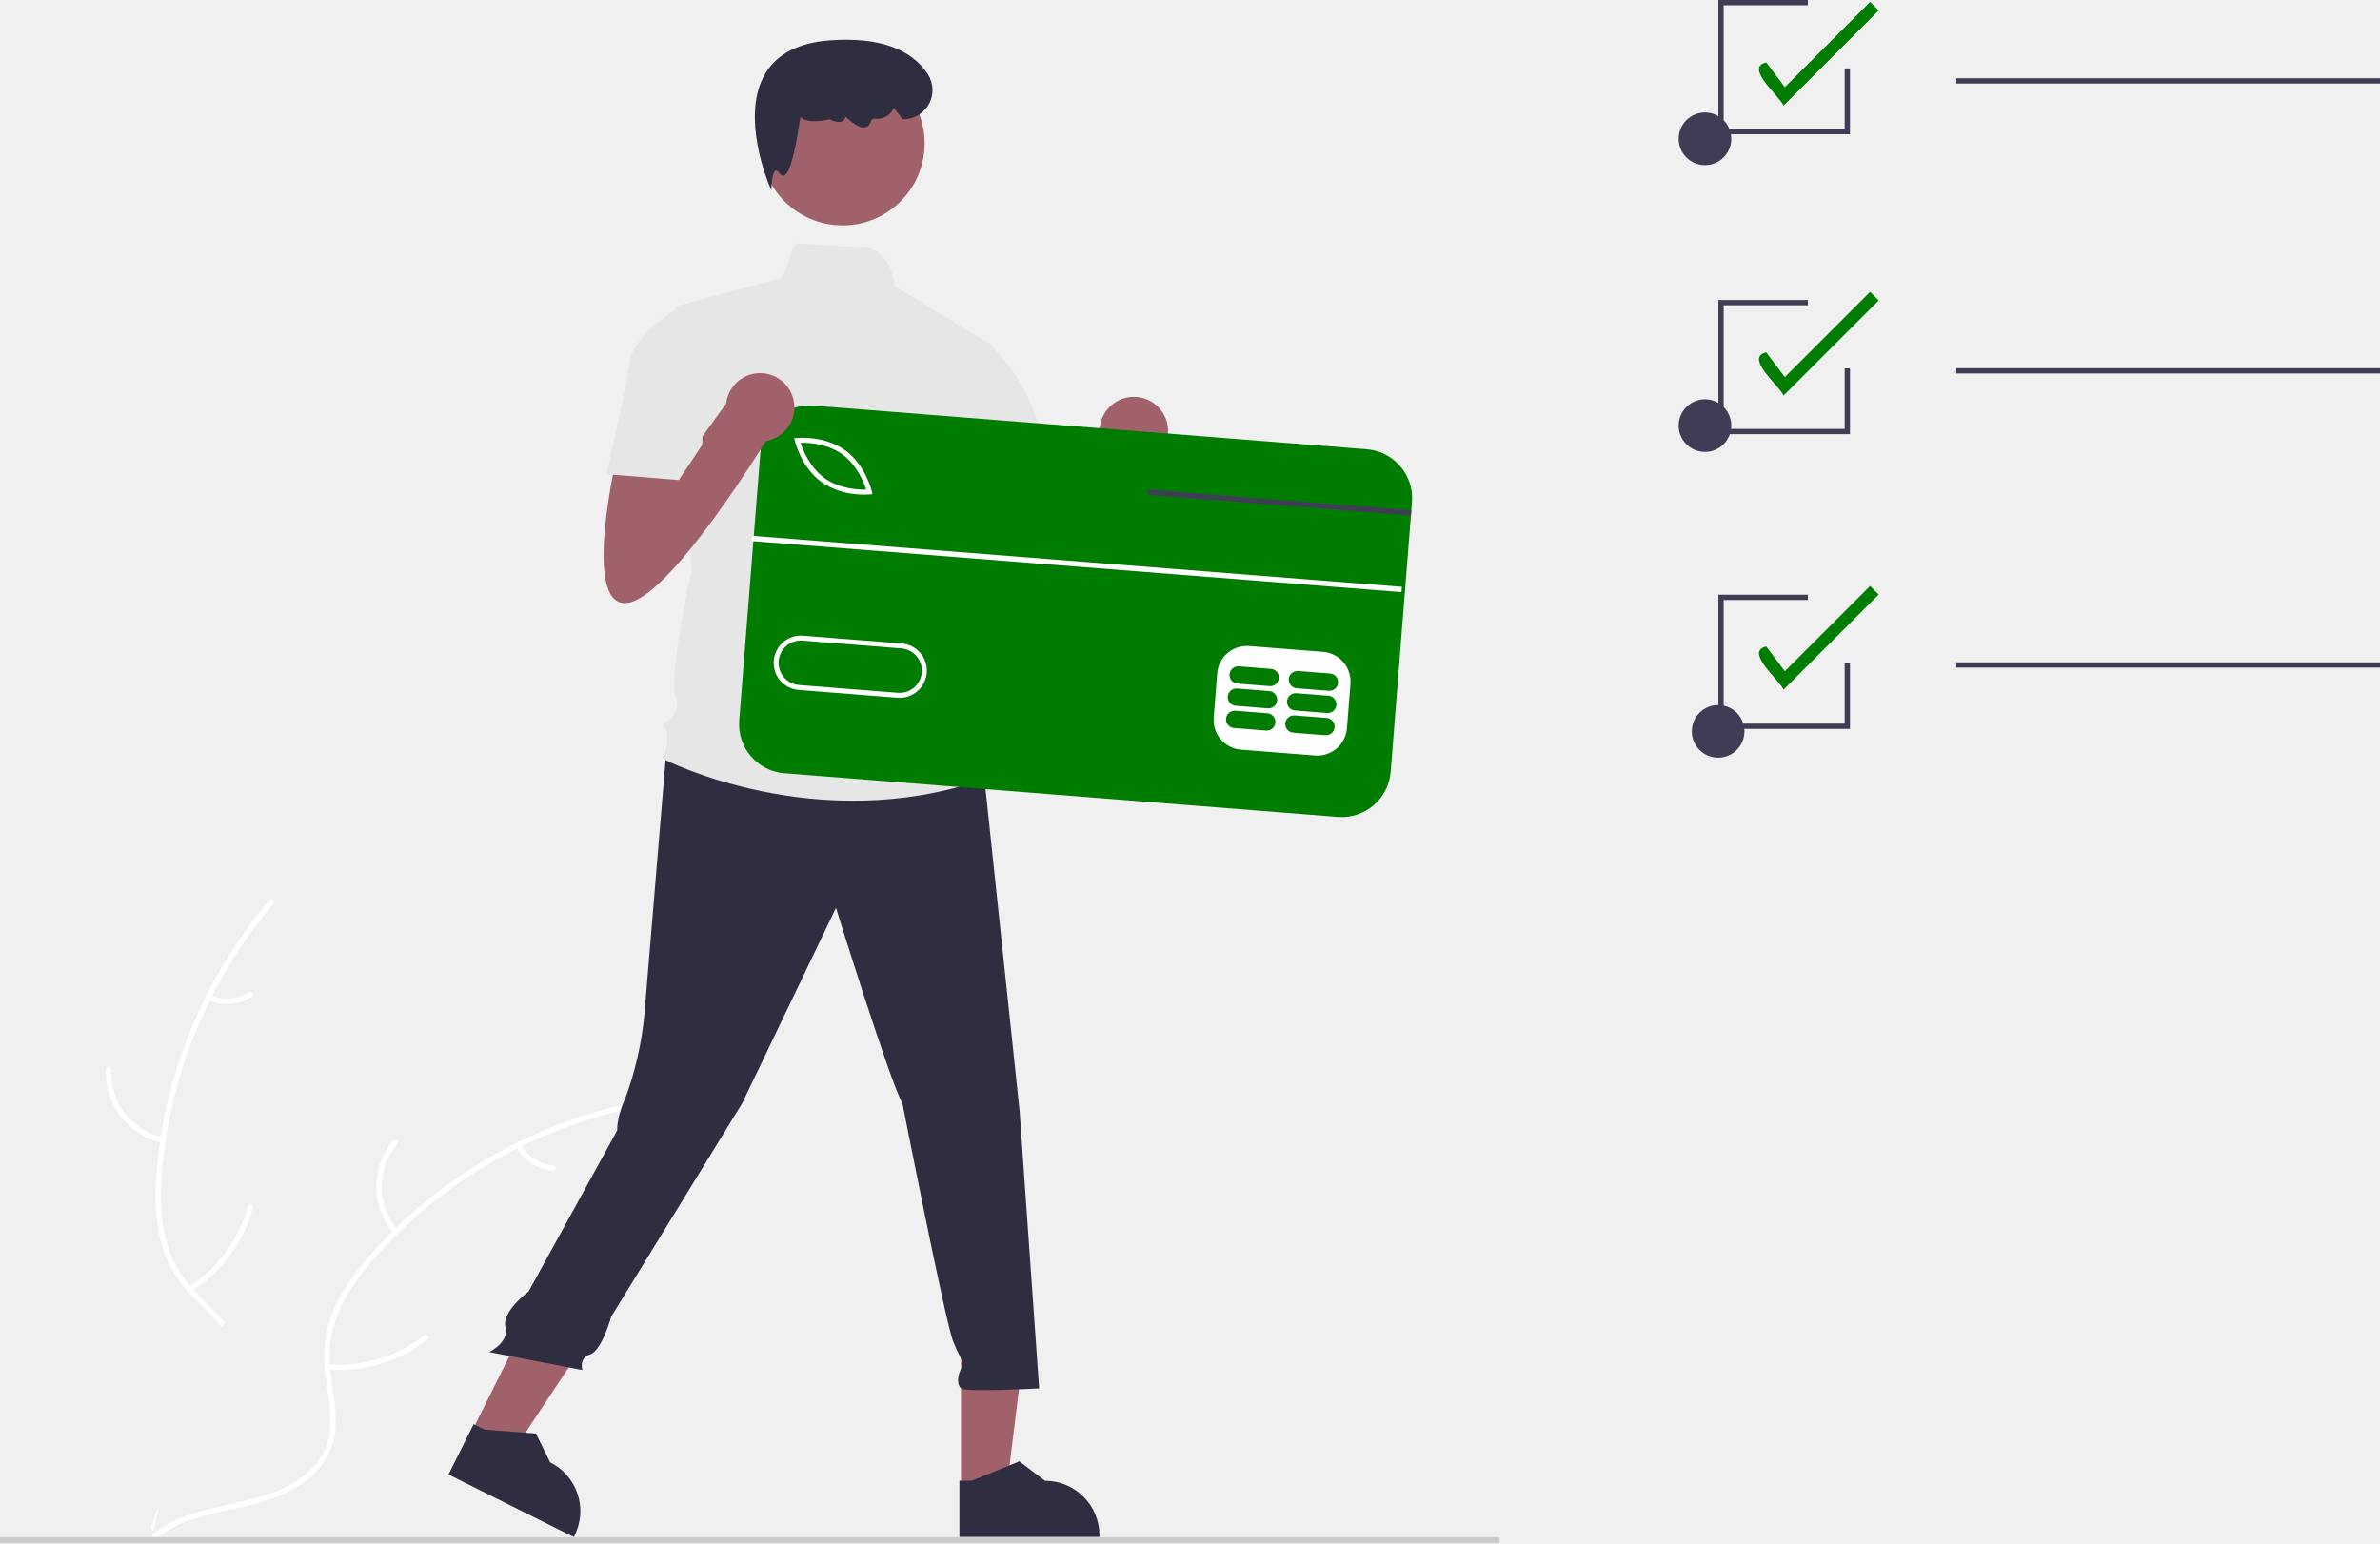
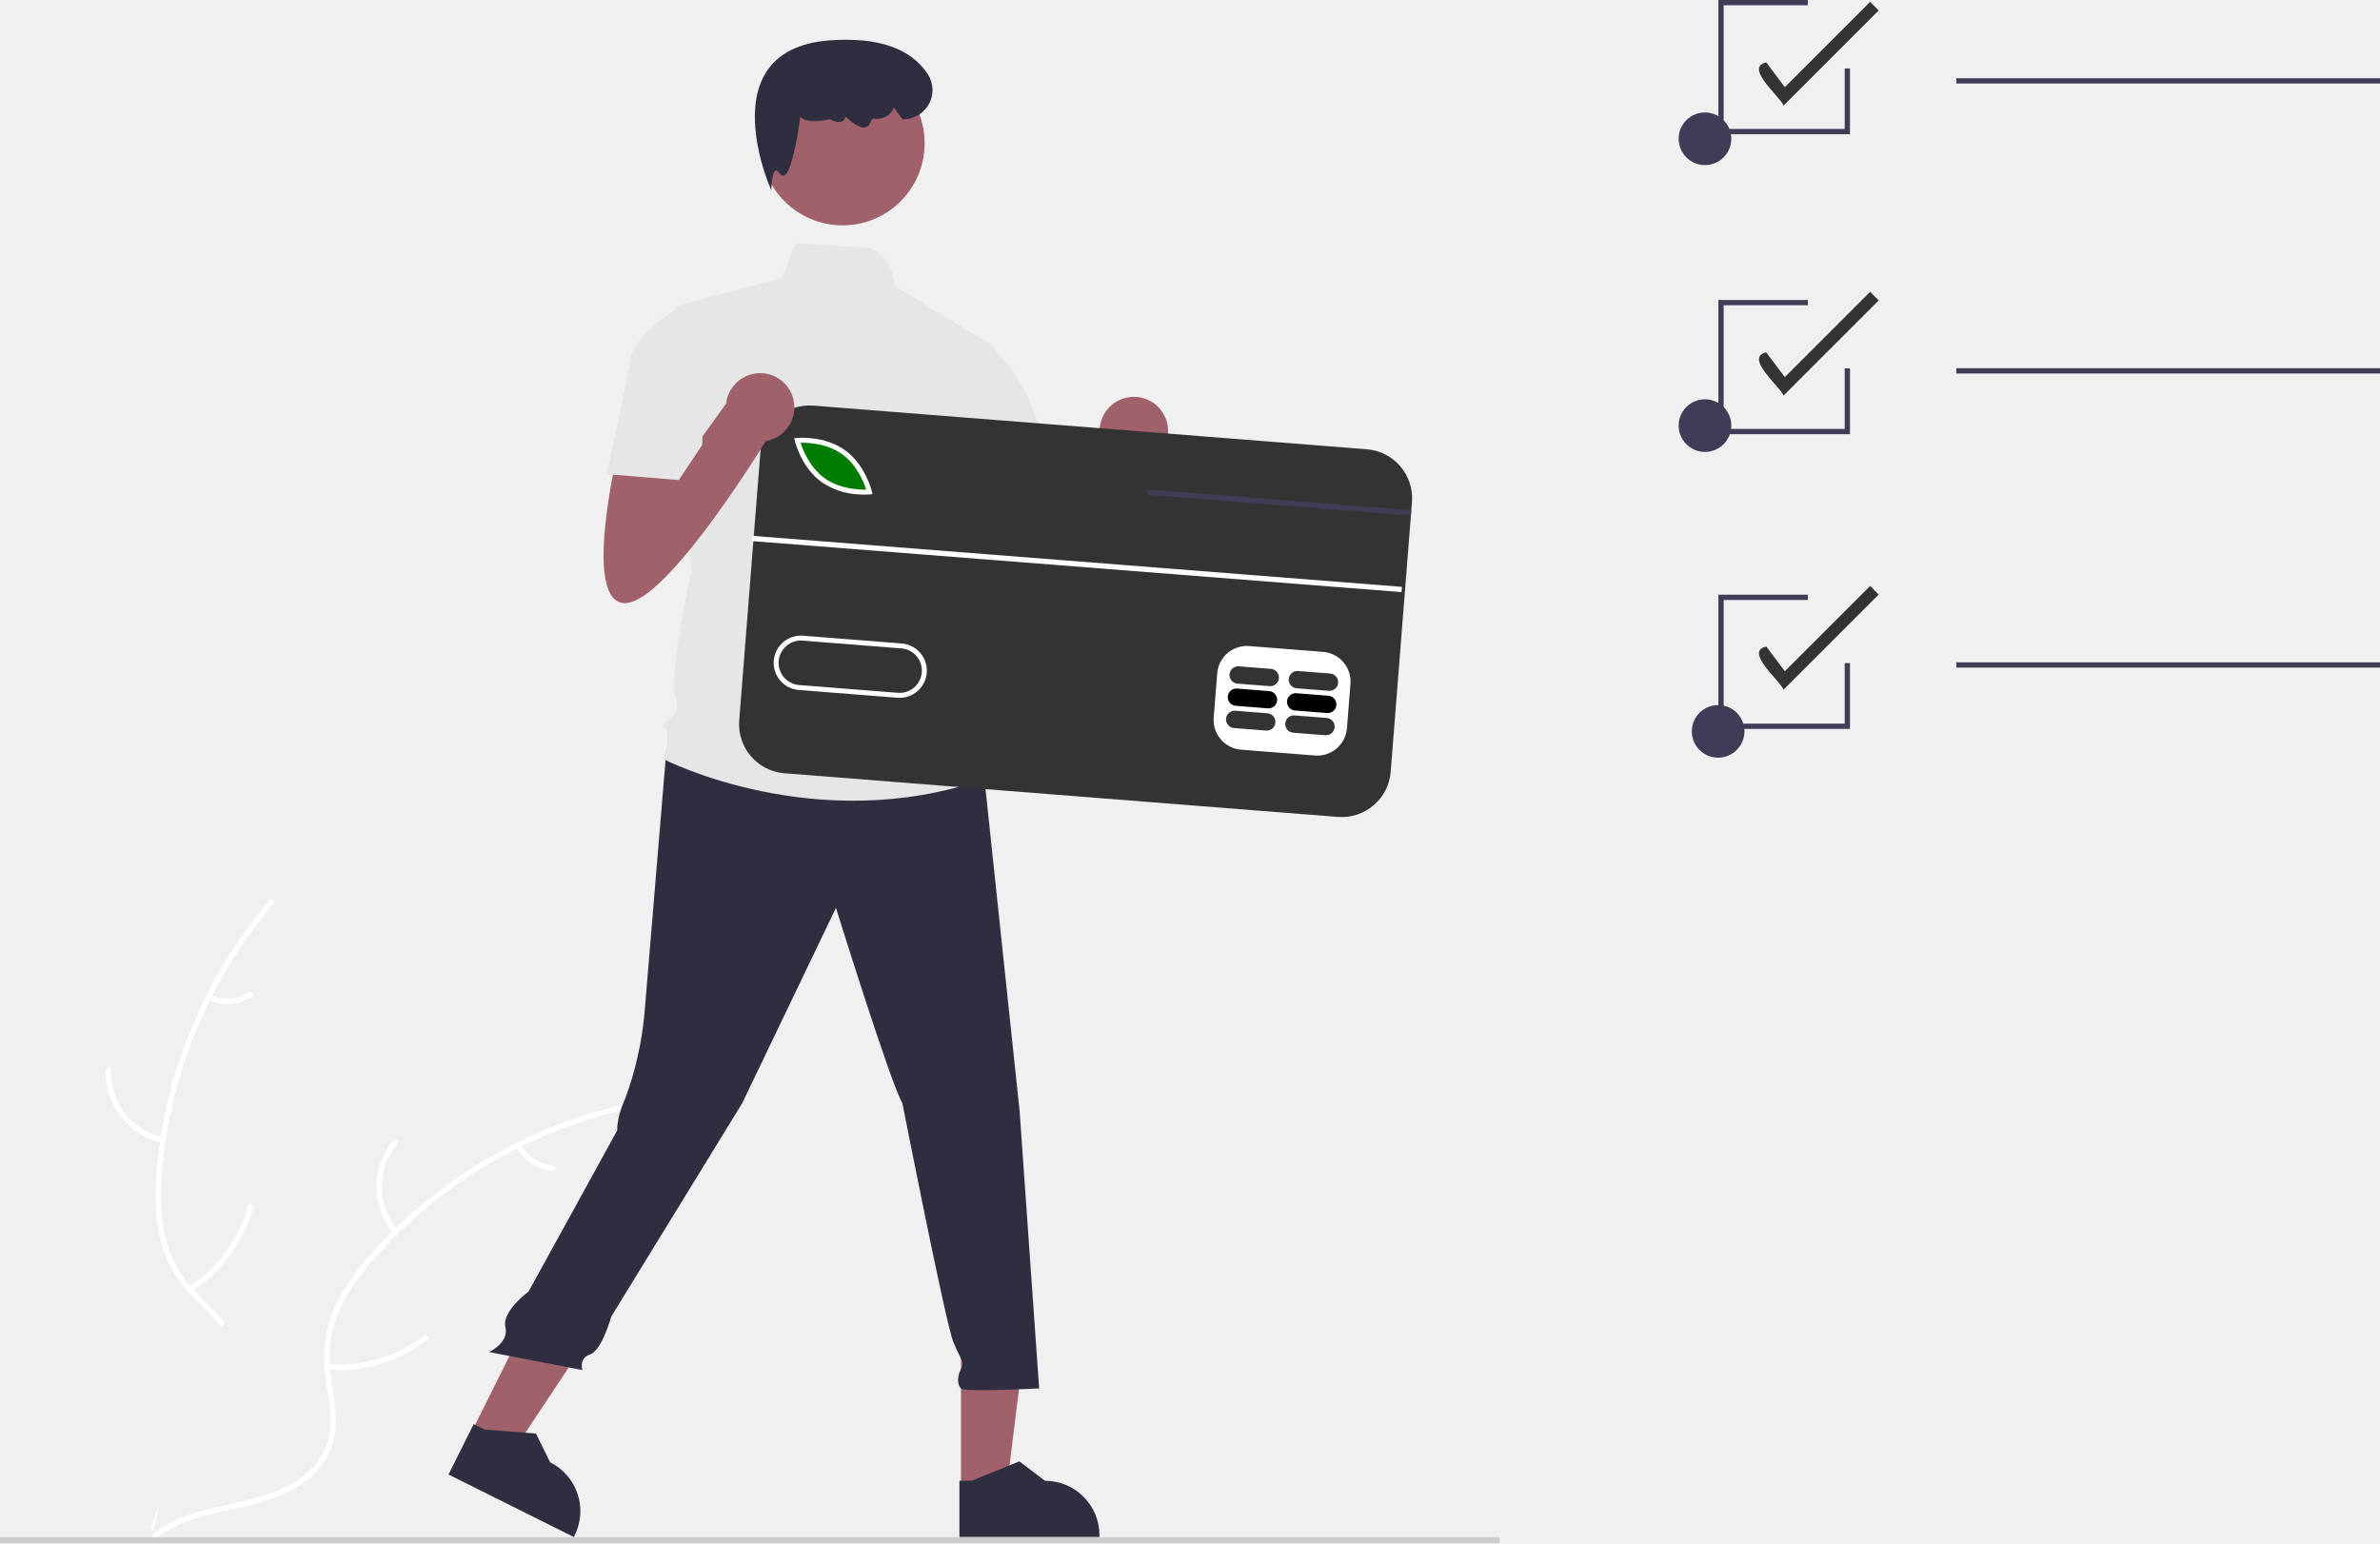
<svg xmlns="http://www.w3.org/2000/svg" data-name="Layer 1" width="904.362" height="586.406" viewBox="0 0 904.362 586.406">
  <path d="M176.481,606.861c4.482-45.747,31.57-91.412,74.671-107.385a211.783,211.783,0,0,0,3.8,145.354c7.154,17.901,16.974,37.067,11.164,55.449-3.615,11.437-12.957,20.359-23.51,26.061-10.554,5.702-22.356,8.596-34.01,11.434l-2.257,1.968C186.637,698.212,172,652.608,176.481,606.861Z" transform="translate(-147.8192 -156.7972)" fill="#f0f0f0" />
  <path d="M251.607,500.327c-24.335,28.724-39.652,65.407-42.33,103.015-.579,8.131-.459,16.429,1.523,24.376a44.709,44.709,0,0,0,11.656,20.44c5.154,5.374,11.048,10.274,14.805,16.808,3.961,6.886,4.313,14.819,1.919,22.306-2.928,9.16-8.974,16.722-15.142,23.912-6.849,7.983-14.09,16.165-16.818,26.582-.331,1.262-2.27.675-1.94-.585,4.747-18.124,21.942-28.797,29.847-45.215,3.689-7.661,5.091-16.481,1.24-24.366-3.367-6.895-9.441-11.954-14.706-17.35-5.529-5.666-9.818-11.929-12.142-19.561-2.378-7.807-2.823-16.118-2.454-24.228a175.619,175.619,0,0,1,11.431-53.685,184.227,184.227,0,0,1,31.732-53.932c.841-.992,2.215.498,1.38,1.484Z" transform="translate(-147.8192 -156.7972)" fill="#fff" />
  <path d="M209.502,591.072a27.158,27.158,0,0,1-21.407-27.901,1.014,1.014,0,0,1,2.026.048,25.148,25.148,0,0,0,19.966,25.913c1.276.268.684,2.206-.585,1.94Z" transform="translate(-147.8192 -156.7972)" fill="#fff" />
  <path d="M219.483,645.778a52.346,52.346,0,0,0,22.582-30.746c.335-1.261,2.274-.675,1.94.585a54.447,54.447,0,0,1-23.563,31.946c-1.106.695-2.058-1.093-.958-1.785Z" transform="translate(-147.8192 -156.7972)" fill="#fff" />
  <path d="M227.849,534.99a15.373,15.373,0,0,0,14.544-1.119c1.096-.709,2.047,1.081.958,1.785a17.227,17.227,0,0,1-16.087,1.274,1.047,1.047,0,0,1-.677-1.262,1.018,1.018,0,0,1,1.262-.677Z" transform="translate(-147.8192 -156.7972)" fill="#fff" />
  <path d="M385.833,577.466c-.672.462-1.344.924-2.016,1.404a202.453,202.453,0,0,0-25.35,20.878c-.618.581-1.235,1.178-1.835,1.775a213.431,213.431,0,0,0-44.683,64.638,207.267,207.267,0,0,0-10.584,29.66c-3.826,14.005-6.859,29.495-14.853,41.077a35.558,35.558,0,0,1-2.68,3.491L208.915,742.342c-.172-.081-.345-.145-.519-.226l-2.988.215c.106-.533.228-1.083.335-1.616.06-.309.138-.619.198-.929.046-.206.092-.413.121-.602.015-.069.031-.138.046-.189.029-.189.077-.361.106-.533q1.008-4.619,2.085-9.239c-0-.017-0-.017.016-.035,5.529-23.457,13.065-46.658,23.884-67.978.326-.641.65-1.3,1.01-1.942A197.78,197.78,0,0,1,250.266,631.867a174.848,174.848,0,0,1,11.293-13.618,145.397,145.397,0,0,1,35.662-28.193c26.5-14.887,57.465-21.134,86.407-13.216C384.368,577.042,385.092,577.245,385.833,577.466Z" transform="translate(-147.8192 -156.7972)" fill="#f0f0f0" />
  <path d="M385.689,578.421c-36.724,8.283-71.04,28.351-95.82,56.766-5.357,6.143-10.258,12.841-13.461,20.38a44.709,44.709,0,0,0-2.999,23.338c.879,7.394,2.635,14.855,1.702,22.334-.984,7.883-5.478,14.429-11.897,18.966-7.853,5.551-17.233,7.949-26.487,9.976-10.275,2.25-20.983,4.424-29.433,11.099-1.024.809-2.219-.827-1.197-1.635,14.702-11.613,34.857-9.782,51.054-18.132,7.558-3.896,13.987-10.094,15.66-18.708,1.463-7.533-.341-15.229-1.296-22.707-1.003-7.853-.657-15.436,2.083-22.929,2.802-7.665,7.45-14.569,12.627-20.822a175.619,175.619,0,0,1,41.449-35.983A184.227,184.227,0,0,1,385.481,576.405c1.269-.286,1.468,1.731.208,2.015Z" transform="translate(-147.8192 -156.7972)" fill="#fff" />
  <path d="M297.436,625.526a27.158,27.158,0,0,1-.294-35.166c.839-.998,2.429.259,1.588,1.258a25.148,25.148,0,0,0,.341,32.711c.857.982-.783,2.173-1.635,1.197Z" transform="translate(-147.8192 -156.7972)" fill="#fff" />
  <path d="M272.469,675.215a52.346,52.346,0,0,0,36.542-10.953c1.027-.805,2.222.831,1.197,1.635a54.447,54.447,0,0,1-38.048,11.321c-1.301-.11-.985-2.112.31-2.002Z" transform="translate(-147.8192 -156.7972)" fill="#fff" />
  <path d="M345.851,591.793a15.373,15.373,0,0,0,12.286,7.863c1.302.094.984,2.095-.31,2.002a17.227,17.227,0,0,1-13.611-8.669,1.047,1.047,0,0,1,.219-1.416,1.018,1.018,0,0,1,1.416.219Z" transform="translate(-147.8192 -156.7972)" fill="#fff" />
-   <path d="M825.522,196.935c-1.119-3.303-15.145-14.53-6.55-16.417l7.049,9.399,32.407-32.406,3.259,3.259Z" transform="translate(-147.8192 -156.7972)" fill="#007C00" />
-   <path d="M825.522,307.129c-1.119-3.303-15.145-14.53-6.55-16.417l7.049,9.399,32.407-32.406,3.259,3.259Z" transform="translate(-147.8192 -156.7972)" fill="#007C00" />
-   <path d="M825.522,418.897c-1.119-3.303-15.145-14.53-6.55-16.417l7.049,9.399,32.407-32.406,3.259,3.259Z" transform="translate(-147.8192 -156.7972)" fill="#007C00" />
+   <path d="M825.522,196.935c-1.119-3.303-15.145-14.53-6.55-16.417l7.049,9.399,32.407-32.406,3.259,3.259Z" transform="translate(-147.8192 -156.7972)" fill="#333" />
+   <path d="M825.522,307.129c-1.119-3.303-15.145-14.53-6.55-16.417l7.049,9.399,32.407-32.406,3.259,3.259Z" transform="translate(-147.8192 -156.7972)" fill="#333" />
+   <path d="M825.522,418.897c-1.119-3.303-15.145-14.53-6.55-16.417l7.049,9.399,32.407-32.406,3.259,3.259Z" transform="translate(-147.8192 -156.7972)" fill="#333" />
  <circle cx="647.862" cy="161.738" r="10" fill="#3f3d56" />
  <circle cx="647.862" cy="52.738" r="10" fill="#3f3d56" />
  <rect x="743.362" y="29.738" width="161" height="2" fill="#3f3d56" />
  <circle cx="652.862" cy="277.932" r="10" fill="#3f3d56" />
  <rect x="743.362" y="139.932" width="161" height="2" fill="#3f3d56" />
  <rect x="743.362" y="251.7" width="161" height="2" fill="#3f3d56" />
  <polygon points="702.96 277 652.96 277 652.96 226 686.96 226 686.96 228 654.96 228 654.96 275 700.96 275 700.96 252 702.96 252 702.96 277" fill="#3f3d56" />
  <polygon points="702.96 165 652.96 165 652.96 114 686.96 114 686.96 116 654.96 116 654.96 163 700.96 163 700.96 140 702.96 140 702.96 165" fill="#3f3d56" />
  <polygon points="702.96 51 652.96 51 652.96 0 686.96 0 686.96 2 654.96 2 654.96 49 700.96 49 700.96 26 702.96 26 702.96 51" fill="#3f3d56" />
  <path d="M524.324,338.569s-13.363,56.421,2.97,56.421S582.23,331.145,582.23,331.145L568.867,314.813l-23.985,33.3-1.256-16.967Z" transform="translate(-147.8192 -156.7972)" fill="#a0616a" />
  <circle cx="430.85" cy="163.801" r="13" fill="#a0616a" />
  <polygon points="365.175 566.048 382.478 566.047 390.711 499.301 365.171 499.302 365.175 566.048" fill="#a0616a" />
  <path d="M512.384,740.897l53.213-.002v-.673a20.713,20.713,0,0,0-20.712-20.712H544.884l-9.72-7.374-18.135,7.375-4.645 0Z" transform="translate(-147.8192 -156.7972)" fill="#2f2e41" />
  <polygon points="179.038 544.459 194.521 552.185 231.693 496.14 208.841 484.736 179.038 544.459" fill="#a0616a" />
  <path d="M318.25,717.136l47.613,23.761.301-.602a20.713,20.713,0,0,0-9.283-27.781l-.001-.001-5.404-10.939-19.52-1.5-4.156-2.074Z" transform="translate(-147.8192 -156.7972)" fill="#2f2e41" />
  <rect y="584.165" width="569.85" height="2.241" fill="#ccc" />
  <path d="M401.117,440.925s-6.915,83.148-8.4,100.966a126.71,126.71,0,0,1-7.424,32.665s-2.97,5.939-2.97,11.878l-33.655,61.164s-10.284,7.559-8.8,13.498-6.2,9.502-6.2,9.502l35.442,6.831s-1.485-4.454,2.97-5.939,8-14.363,8-14.363l49.756-81.086L465.471,501.802s20.787,66.815,25.241,74.238c0,0,16.332,83.147,19.302,90.571s4.454,7.424,2.97,10.393-1.485,5.939,0,7.424,29.695,0,29.695,0l-7.424-105.419L521.892,452.805l-68.299-20.787Z" transform="translate(-147.8192 -156.7972)" fill="#2f2e41" />
  <circle cx="320.167" cy="54.452" r="31.18" fill="#a0616a" />
  <path d="M524.862,287.995l-37.118-22.489s-1.029-13.965-11.605-14.622c-5.31-.33-13.277-.834-25.235-1.605-2.527-.163-4.232,13.662-7.128,13.475l-39.181,10.393,5.939,100.964s-8.909,40.089-5.939,47.513-7.424,10.393-4.454,11.878,0,11.878,0,11.878,57.906,29.695,121.751,7.424l-5.939-19.302a15.58,15.58,0,0,0-2.97-14.848s5.939-8.909-1.485-16.332c0,0,2.97-13.363-4.454-19.302l-1.485-20.787,4.454-10.393Z" transform="translate(-147.8192 -156.7972)" fill="#e6e6e6" />
  <path d="M440.93,229.061l-.872-2.024c-.112-.262-11.139-26.329-1.365-42.408,4.524-7.444,12.751-11.646,24.452-12.49,18.307-1.324,30.837,3.019,37.251,12.898a11.075,11.075,0,0,1-9.335,17.061h-.246l-3.364-4.368-.196.425c-1.218,2.635-4.015,4.077-7.291,3.761-.557-.04-1.051.441-1.447,1.47a2.615,2.615,0,0,1-1.958,1.814c-2.42.471-5.871-2.578-7.415-4.097a2.478,2.478,0,0,1-1.155,1.701c-1.627.939-4.16-.288-4.887-.678-5.792,1.23-9.541.901-11.146-.977-1.089,7.704-3.426,21.57-6.228,22.338a1.401,1.401,0,0,1-1.529-.668c-.675-.876-1.278-1.312-1.654-1.19-.912.29-1.45,3.292-1.527,5.229Z" transform="translate(-147.8192 -156.7972)" fill="#2f2e41" />
  <path d="M508.529,289.48l14.811-2.406a72.314,72.314,0,0,1,20.823,38.041c4.454,23.756,5.939,28.211,5.939,28.211l-35.634,8.909-19.302-37.119Z" transform="translate(-147.8192 -156.7972)" fill="#e6e6e6" />
  <rect x="496.825" y="270.454" width="116.395" height="234.311" transform="translate(-22.85274 753.6348) rotate(-85.48966)" fill="#fff" />
  <path d="M467.762,329.37c-5.716-4.082-12.974-4.377-15.746-4.319.846,2.64,3.474,9.412,9.191,13.496,5.73,4.092,12.979,4.379,15.747,4.321C476.108,340.229,473.479,333.455,467.762,329.37Z" transform="translate(-147.8192 -156.7972)" fill="#007C00" />
-   <path d="M490.313,403.204l-37.507-2.959a8.465,8.465,0,1,0-1.331,16.878h0l37.507,2.959a8.465,8.465,0,0,0,1.331-16.878Z" transform="translate(-147.8192 -156.7972)" fill="#007C00" />
-   <path d="M667.183,327.527l-210.29-16.59a18.683,18.683,0,0,0-20.092,17.159L428.714,430.547a18.693,18.693,0,0,0,17.162,20.101l210.29,16.59a18.683,18.683,0,0,0,20.092-17.159l7.686-97.375.155-1.989.245-3.096A18.683,18.683,0,0,0,667.183,327.527Zm-6.21,89.138-1.332,16.879a11.315,11.315,0,0,1-12.142,10.361l-28.133-2.217A11.315,11.315,0,0,1,609.005,429.546l1.333-16.879A11.319,11.319,0,0,1,622.479,402.307l28.124,2.219A11.329,11.329,0,0,1,660.973,416.665ZM441.84,407.864a10.346,10.346,0,0,1,11.114-9.491l37.506,2.961a10.342,10.342,0,1,1-1.609,20.622l-.019.005-37.506-2.961A10.334,10.334,0,0,1,441.84,407.864Zm8.029-83.482-.256-1.049,1.079-.099c.422-.045,10.399-.941,18.165,4.607,7.766,5.548,10.148,15.281,10.251,15.688l.247,1.052-1.076.109a28.423,28.423,0,0,1-4.589-.03,27.137,27.137,0,0,1-13.578-4.586C452.344,334.525,449.963,324.792,449.869,324.382Z" transform="translate(-147.8192 -156.7972)" fill="#007C00" />
-   <path d="M629.423,427.859l-12.19-.962a3.292,3.292,0,0,0-.518,6.564l12.19.962a3.292,3.292,0,0,0,.518-6.564Z" transform="translate(-147.8192 -156.7972)" fill="#007C00" />
-   <path d="M651.927,429.634l-12.19-.962a3.292,3.292,0,0,0-.518,6.564l12.19.962a3.292,3.292,0,0,0,.518-6.564Z" transform="translate(-147.8192 -156.7972)" fill="#007C00" />
-   <path d="M630.088,419.42l-12.19-.962a3.292,3.292,0,0,0-.518,6.564l12.19.962a3.292,3.292,0,0,0,.518-6.564Z" transform="translate(-147.8192 -156.7972)" fill="#007C00" />
-   <path d="M652.592,421.195l-12.19-.962a3.292,3.292,0,0,0-.518,6.564l12.19.962a3.292,3.292,0,0,0,.518-6.564Z" transform="translate(-147.8192 -156.7972)" fill="#007C00" />
-   <path d="M630.754,410.981l-12.19-.962a3.292,3.292,0,0,0-.518,6.564l12.19.962a3.292,3.292,0,0,0,.518-6.564Z" transform="translate(-147.8192 -156.7972)" fill="#007C00" />
-   <path d="M653.258,412.756l-12.19-.962a3.292,3.292,0,0,0-.518,6.564l12.19.962a3.292,3.292,0,0,0,.518-6.564Z" transform="translate(-147.8192 -156.7972)" fill="#007C00" />
+   <path d="M490.313,403.204l-37.507-2.959a8.465,8.465,0,1,0-1.331,16.878h0l37.507,2.959a8.465,8.465,0,0,0,1.331-16.878Z" transform="translate(-147.8192 -156.7972)" fill="#333" />
+   <path d="M667.183,327.527l-210.29-16.59a18.683,18.683,0,0,0-20.092,17.159L428.714,430.547a18.693,18.693,0,0,0,17.162,20.101l210.29,16.59a18.683,18.683,0,0,0,20.092-17.159l7.686-97.375.155-1.989.245-3.096A18.683,18.683,0,0,0,667.183,327.527Zm-6.21,89.138-1.332,16.879a11.315,11.315,0,0,1-12.142,10.361l-28.133-2.217A11.315,11.315,0,0,1,609.005,429.546l1.333-16.879A11.319,11.319,0,0,1,622.479,402.307l28.124,2.219A11.329,11.329,0,0,1,660.973,416.665ZM441.84,407.864a10.346,10.346,0,0,1,11.114-9.491l37.506,2.961a10.342,10.342,0,1,1-1.609,20.622l-.019.005-37.506-2.961A10.334,10.334,0,0,1,441.84,407.864Zm8.029-83.482-.256-1.049,1.079-.099c.422-.045,10.399-.941,18.165,4.607,7.766,5.548,10.148,15.281,10.251,15.688l.247,1.052-1.076.109a28.423,28.423,0,0,1-4.589-.03,27.137,27.137,0,0,1-13.578-4.586C452.344,334.525,449.963,324.792,449.869,324.382Z" transform="translate(-147.8192 -156.7972)" fill="#333" />
+   <path d="M629.423,427.859l-12.19-.962a3.292,3.292,0,0,0-.518,6.564l12.19.962a3.292,3.292,0,0,0,.518-6.564Z" transform="translate(-147.8192 -156.7972)" fill="#333" />
+   <path d="M651.927,429.634l-12.19-.962a3.292,3.292,0,0,0-.518,6.564l12.19.962a3.292,3.292,0,0,0,.518-6.564Z" transform="translate(-147.8192 -156.7972)" fill="#333" />
+   <path d="M630.088,419.42l-12.19-.962a3.292,3.292,0,0,0-.518,6.564l12.19.962a3.292,3.292,0,0,0,.518-6.564Z" transform="translate(-147.8192 -156.7972)" fill="##333" />
+   <path d="M652.592,421.195l-12.19-.962a3.292,3.292,0,0,0-.518,6.564l12.19.962a3.292,3.292,0,0,0,.518-6.564Z" transform="translate(-147.8192 -156.7972)" fill="##333" />
+   <path d="M630.754,410.981l-12.19-.962a3.292,3.292,0,0,0-.518,6.564l12.19.962a3.292,3.292,0,0,0,.518-6.564Z" transform="translate(-147.8192 -156.7972)" fill="#333" />
+   <path d="M653.258,412.756l-12.19-.962a3.292,3.292,0,0,0-.518,6.564l12.19.962a3.292,3.292,0,0,0,.518-6.564Z" transform="translate(-147.8192 -156.7972)" fill="#333" />
  <rect x="556.023" y="247.309" width="2.001" height="247.613" transform="translate(-4.39383 740.5675) rotate(-85.50837)" fill="#fff" />
  <polygon points="536.278 193.917 536.123 195.907 527.532 195.233 435.999 188.043 436.164 186.051 527.687 193.243 536.278 193.917" fill="#3f3d56" />
  <path d="M382.324,329.569s-13.363,56.421,2.97,56.421S440.23,322.145,440.23,322.145L426.867,305.813l-23.985,33.3-1.256-16.967Z" transform="translate(-147.8192 -156.7972)" fill="#a0616a" />
  <circle cx="288.85" cy="154.801" r="13" fill="#a0616a" />
  <path d="M415.412,282.056l-8.909-8.909s-17.817,10.393-19.302,20.787-8.909,43.058-8.909,43.058l27.468,2.227,8.909-13.363Z" transform="translate(-147.8192 -156.7972)" fill="#e6e6e6" />
</svg>
